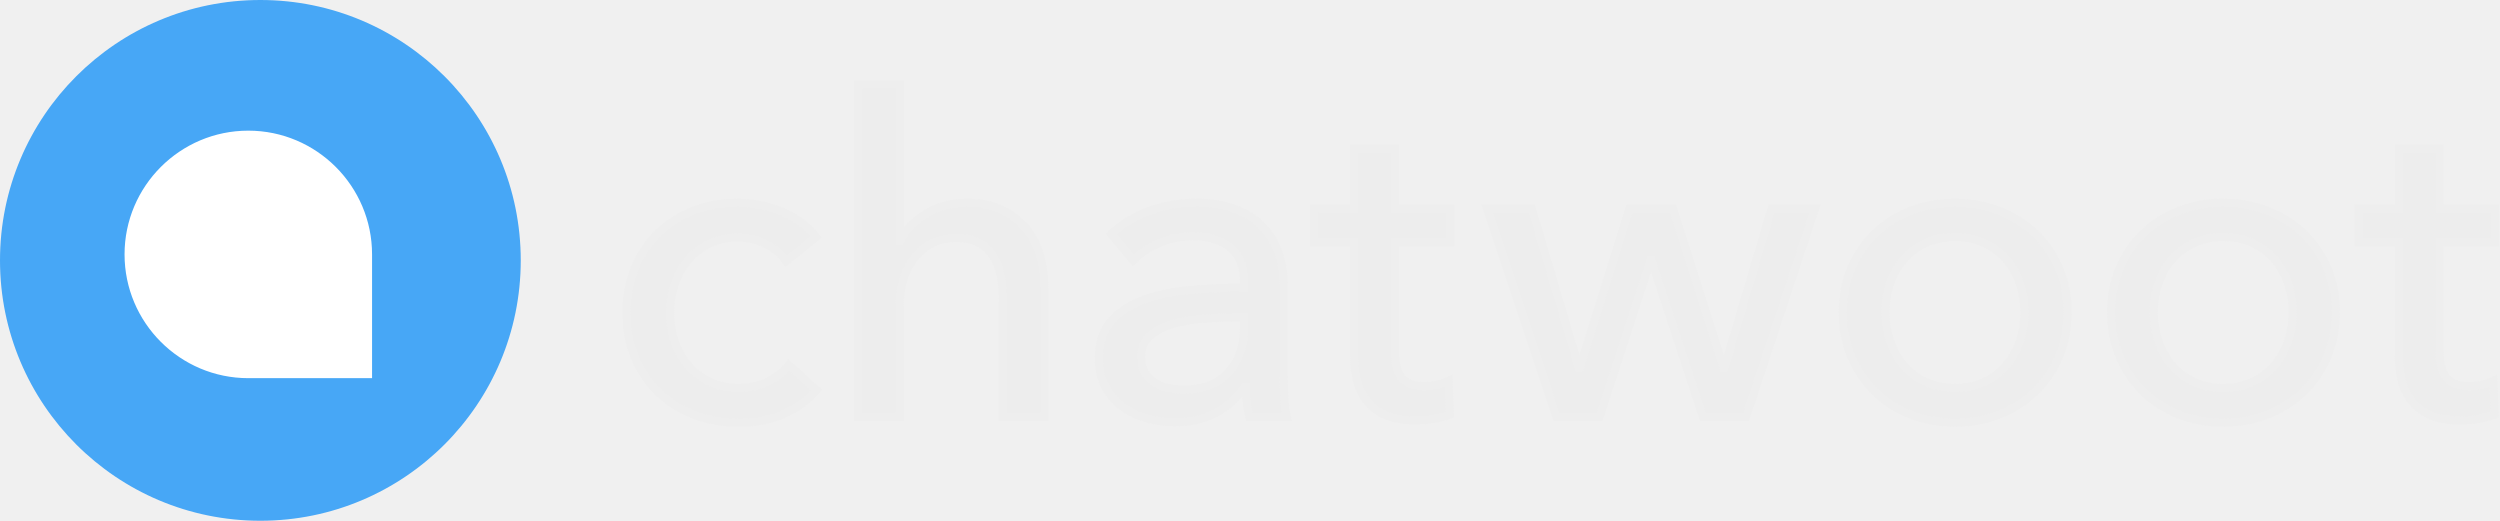
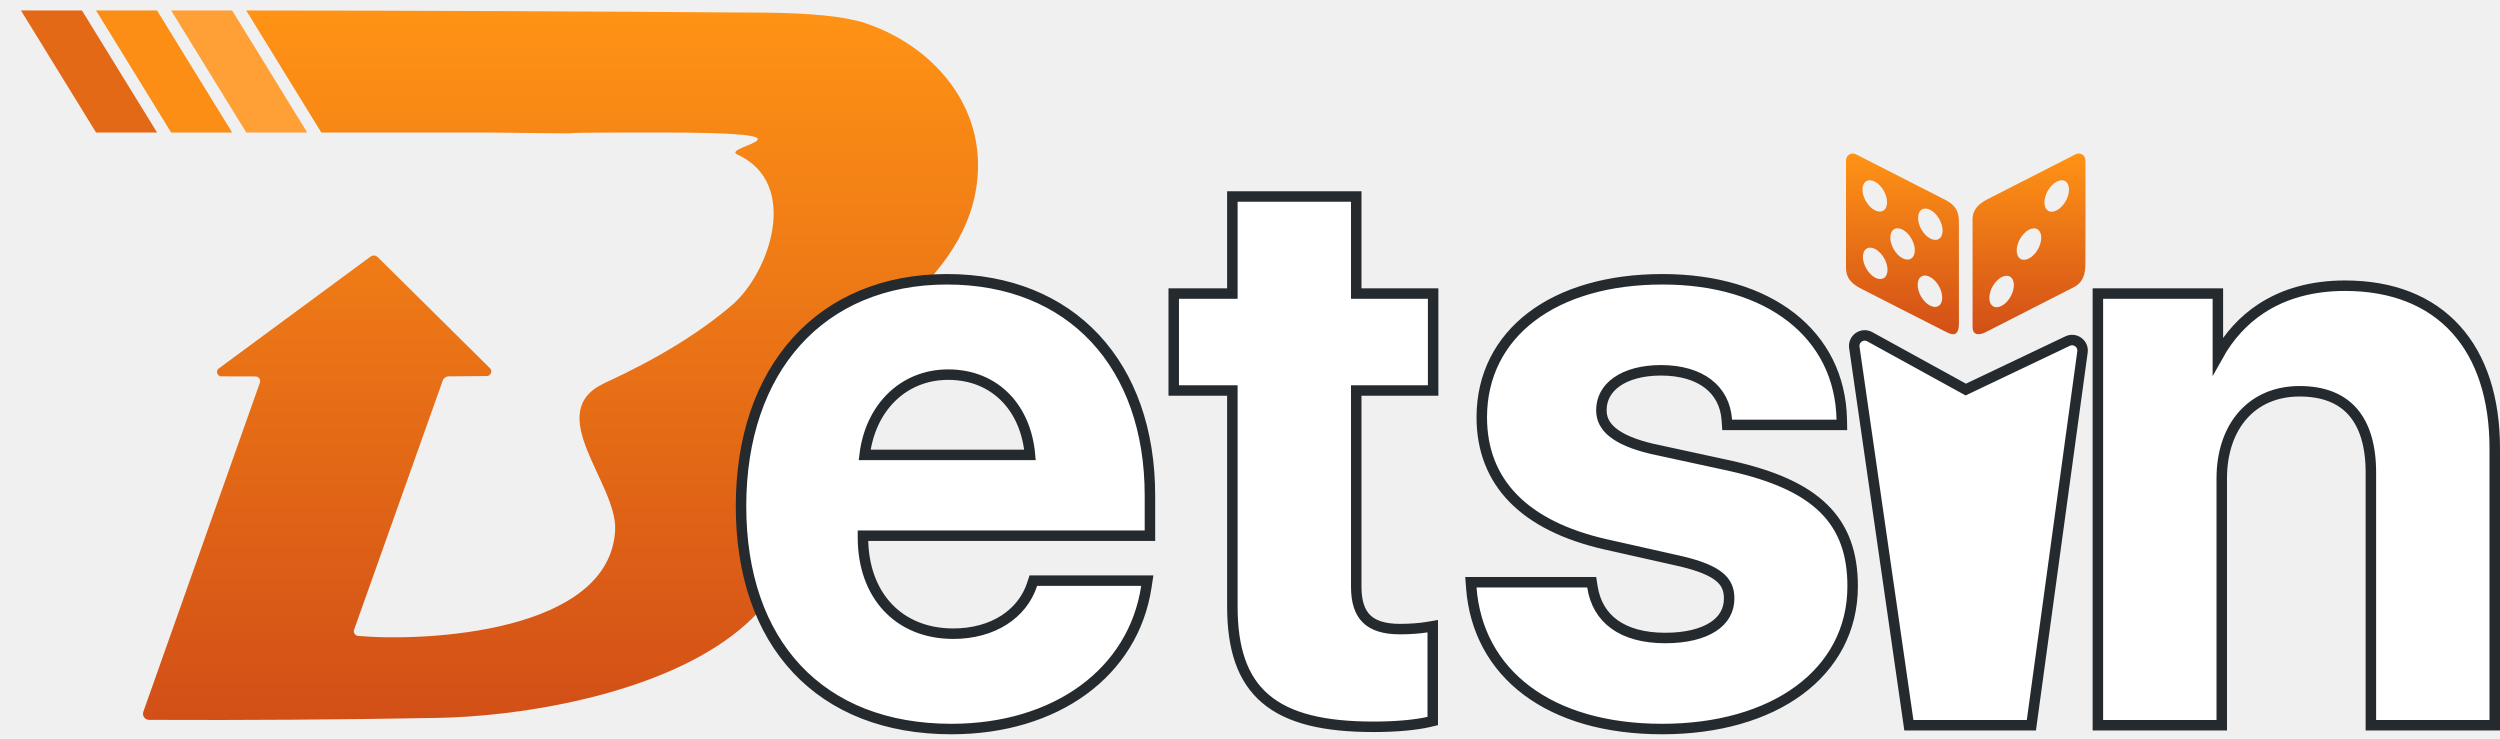
- <svg xmlns="http://www.w3.org/2000/svg" width="2458px" height="512px" viewBox="0 0 2458 512" version="1.1">
-   <g id="Page-1" stroke="none" stroke-width="1" fill="none" fill-rule="evenodd">
-     <g id="logo" fill-rule="nonzero">
-       <g id="woot-log">
-         <circle id="Oval" fill="#47A7F6" cx="256" cy="256" r="256" />
-         <path d="M362.808,368.808 L244.123,368.808 C178.699,368.808 125.457,315.562 125.457,250.122 C125.457,184.703 178.699,131.457 244.124,131.457 C309.565,131.457 362.808,184.703 362.808,250.122 L362.808,368.808 Z" id="Fill-1" stroke="#FFFFFF" stroke-width="6" fill="#FFFFFF" />
-       </g>
-       <path d="M772.982,256.848 C768.658,250.217 762.171,244.667 753.522,240.198 C744.872,235.73 735.647,233.495 725.844,233.495 C715.177,233.495 705.735,235.513 697.518,239.55 C689.302,243.586 682.31,248.992 676.544,255.767 C670.778,262.542 666.381,270.398 663.354,279.336 C660.327,288.273 658.813,297.643 658.813,307.446 C658.813,317.248 660.327,326.618 663.354,335.555 C666.381,344.493 670.778,352.349 676.544,359.124 C682.31,365.899 689.374,371.305 697.735,375.341 C706.095,379.378 715.609,381.396 726.277,381.396 C736.656,381.396 746.098,379.378 754.603,375.341 C763.108,371.305 770.099,365.827 775.577,358.908 L802.822,383.558 C794.173,393.649 783.361,401.505 770.387,407.127 C757.414,412.749 742.71,415.56 726.277,415.56 C710.42,415.56 695.789,412.965 682.382,407.776 C668.976,402.586 657.372,395.307 647.569,385.937 C637.767,376.567 630.055,365.251 624.433,351.989 C618.811,338.727 616,323.879 616,307.446 C616,291.3 618.739,276.597 624.217,263.335 C629.695,250.073 637.335,238.685 647.137,229.171 C656.939,219.657 668.544,212.305 681.95,207.115 C695.356,201.926 709.843,199.331 725.412,199.331 C739.827,199.331 754.17,202.214 768.441,207.98 C782.713,213.746 794.028,222.107 802.389,233.063 L772.982,256.848 Z M885.421,236.09 C890.322,225.999 898.683,217.35 910.504,210.143 C922.324,202.935 935.586,199.331 950.29,199.331 C963.552,199.331 974.94,201.565 984.454,206.034 C993.968,210.503 1001.896,216.485 1008.239,223.981 C1014.582,231.477 1019.267,240.27 1022.294,250.361 C1025.321,260.452 1026.835,271.263 1026.835,282.795 L1026.835,409.938 L986.184,409.938 L986.184,296.634 C986.184,288.273 985.535,280.345 984.238,272.849 C982.94,265.353 980.562,258.722 977.102,252.956 C973.643,247.19 968.958,242.577 963.047,239.117 C957.137,235.658 949.425,233.928 939.911,233.928 C923.766,233.928 910.504,240.054 900.125,252.307 C889.746,264.56 884.556,280.921 884.556,301.391 L884.556,409.938 L843.905,409.938 L843.905,83 L884.556,83 L884.556,236.09 L885.421,236.09 Z M1223.171,277.174 C1223.171,261.893 1218.558,250.577 1209.332,243.226 C1200.106,235.874 1187.853,232.198 1172.573,232.198 C1161.041,232.198 1150.157,234.432 1139.923,238.901 C1129.688,243.37 1121.111,249.064 1114.191,255.983 L1092.568,230.036 C1102.659,220.522 1114.984,213.026 1129.544,207.548 C1144.103,202.07 1159.743,199.331 1176.465,199.331 C1191.169,199.331 1203.926,201.421 1214.738,205.602 C1225.549,209.782 1234.415,215.476 1241.334,222.684 C1248.253,229.892 1253.443,238.396 1256.902,248.199 C1260.362,258.001 1262.092,268.524 1262.092,279.768 L1262.092,369.287 C1262.092,376.206 1262.308,383.486 1262.741,391.126 C1263.173,398.766 1263.966,405.037 1265.119,409.938 L1228.36,409.938 C1226.054,400.136 1224.9,390.333 1224.9,380.531 L1223.603,380.531 C1216.107,391.487 1206.665,399.991 1195.277,406.046 C1183.889,412.1 1170.411,415.128 1154.842,415.128 C1146.77,415.128 1138.337,414.046 1129.544,411.884 C1120.75,409.722 1112.75,406.19 1105.542,401.289 C1098.334,396.388 1092.352,389.901 1087.595,381.828 C1082.838,373.756 1080.46,363.809 1080.46,351.989 C1080.46,336.42 1084.64,324.095 1093.001,315.014 C1101.362,305.932 1112.317,299.013 1125.868,294.256 C1139.418,289.499 1154.698,286.399 1171.708,284.958 C1188.718,283.516 1205.872,282.795 1223.171,282.795 L1223.171,277.174 Z M1213.224,312.203 C1203.133,312.203 1192.682,312.635 1181.871,313.5 C1171.059,314.365 1161.257,316.095 1152.464,318.689 C1143.67,321.284 1136.391,325.176 1130.625,330.366 C1124.859,335.555 1121.976,342.475 1121.976,351.124 C1121.976,357.178 1123.201,362.224 1125.651,366.26 C1128.102,370.296 1131.345,373.612 1135.382,376.206 C1139.418,378.801 1143.887,380.603 1148.788,381.612 C1153.689,382.621 1158.734,383.126 1163.924,383.126 C1182.952,383.126 1197.584,377.432 1207.818,366.044 C1218.053,354.655 1223.171,340.312 1223.171,323.014 L1223.171,312.203 L1213.224,312.203 Z M1425.993,238.252 L1371.504,238.252 L1371.504,345.069 C1371.504,357.467 1373.81,366.332 1378.423,371.666 C1383.036,376.999 1390.388,379.666 1400.478,379.666 C1404.226,379.666 1408.263,379.234 1412.587,378.369 C1416.912,377.504 1420.804,376.206 1424.264,374.477 L1425.561,407.776 C1420.66,409.506 1415.254,410.875 1409.344,411.884 C1403.433,412.893 1397.307,413.398 1390.964,413.398 C1371.648,413.398 1356.872,408.064 1346.637,397.397 C1336.402,386.729 1331.285,370.729 1331.285,349.394 L1331.285,238.252 L1291.931,238.252 L1291.931,204.953 L1331.285,204.953 L1331.285,146.139 L1371.504,146.139 L1371.504,204.953 L1425.993,204.953 L1425.993,238.252 Z M1506.078,204.953 L1552.351,361.503 L1553.216,361.503 L1602.083,204.953 L1644.897,204.953 L1694.629,361.503 L1695.494,361.503 L1741.767,204.953 L1784.581,204.953 L1716.685,409.938 L1674.304,409.938 L1623.706,255.983 L1622.841,255.983 L1572.676,409.938 L1530.295,409.938 L1461.967,204.953 L1506.078,204.953 Z M2032.811,307.013 C2032.811,322.87 2030,337.429 2024.378,350.691 C2018.756,363.953 2010.972,375.413 2001.026,385.072 C1991.079,394.73 1979.331,402.226 1965.78,407.56 C1952.23,412.893 1937.671,415.56 1922.102,415.56 C1906.534,415.56 1891.974,412.893 1878.424,407.56 C1864.873,402.226 1853.197,394.73 1843.395,385.072 C1833.592,375.413 1825.88,363.953 1820.258,350.691 C1814.636,337.429 1811.825,322.87 1811.825,307.013 C1811.825,291.156 1814.636,276.669 1820.258,263.551 C1825.88,250.433 1833.592,239.117 1843.395,229.603 C1853.197,220.089 1864.873,212.665 1878.424,207.332 C1891.974,201.998 1906.534,199.331 1922.102,199.331 C1937.671,199.331 1952.23,201.998 1965.78,207.332 C1979.331,212.665 1991.079,220.089 2001.026,229.603 C2010.972,239.117 2018.756,250.433 2024.378,263.551 C2030,276.669 2032.811,291.156 2032.811,307.013 Z M1990.43,307.013 C1990.43,297.211 1988.917,287.841 1985.89,278.903 C1982.862,269.966 1978.466,262.11 1972.7,255.334 C1966.934,248.559 1959.798,243.154 1951.293,239.117 C1942.788,235.081 1933.058,233.063 1922.102,233.063 C1911.146,233.063 1901.416,235.081 1892.911,239.117 C1884.406,243.154 1877.271,248.559 1871.505,255.334 C1865.738,262.11 1861.342,269.966 1858.315,278.903 C1855.287,287.841 1853.774,297.211 1853.774,307.013 C1853.774,316.816 1855.287,326.185 1858.315,335.123 C1861.342,344.06 1865.738,351.989 1871.505,358.908 C1877.271,365.827 1884.406,371.305 1892.911,375.341 C1901.416,379.378 1911.146,381.396 1922.102,381.396 C1933.058,381.396 1942.788,379.378 1951.293,375.341 C1959.798,371.305 1966.934,365.827 1972.7,358.908 C1978.466,351.989 1982.862,344.06 1985.89,335.123 C1988.917,326.185 1990.43,316.816 1990.43,307.013 Z M2296.611,307.013 C2296.611,322.87 2293.8,337.429 2288.178,350.691 C2282.556,363.953 2274.771,375.413 2264.825,385.072 C2254.878,394.73 2243.13,402.226 2229.58,407.56 C2216.029,412.893 2201.47,415.56 2185.901,415.56 C2170.333,415.56 2155.774,412.893 2142.223,407.56 C2128.673,402.226 2116.996,394.73 2107.194,385.072 C2097.392,375.413 2089.68,363.953 2084.058,350.691 C2078.436,337.429 2075.625,322.87 2075.625,307.013 C2075.625,291.156 2078.436,276.669 2084.058,263.551 C2089.68,250.433 2097.392,239.117 2107.194,229.603 C2116.996,220.089 2128.673,212.665 2142.223,207.332 C2155.774,201.998 2170.333,199.331 2185.901,199.331 C2201.47,199.331 2216.029,201.998 2229.58,207.332 C2243.13,212.665 2254.878,220.089 2264.825,229.603 C2274.771,239.117 2282.556,250.433 2288.178,263.551 C2293.8,276.669 2296.611,291.156 2296.611,307.013 Z M2254.23,307.013 C2254.23,297.211 2252.716,287.841 2249.689,278.903 C2246.662,269.966 2242.265,262.11 2236.499,255.334 C2230.733,248.559 2223.597,243.154 2215.092,239.117 C2206.587,235.081 2196.857,233.063 2185.901,233.063 C2174.946,233.063 2165.215,235.081 2156.71,239.117 C2148.205,243.154 2141.07,248.559 2135.304,255.334 C2129.538,262.11 2125.141,269.966 2122.114,278.903 C2119.087,287.841 2117.573,297.211 2117.573,307.013 C2117.573,316.816 2119.087,326.185 2122.114,335.123 C2125.141,344.06 2129.538,351.989 2135.304,358.908 C2141.07,365.827 2148.205,371.305 2156.71,375.341 C2165.215,379.378 2174.946,381.396 2185.901,381.396 C2196.857,381.396 2206.587,379.378 2215.092,375.341 C2223.597,371.305 2230.733,365.827 2236.499,358.908 C2242.265,351.989 2246.662,344.06 2249.689,335.123 C2252.716,326.185 2254.23,316.816 2254.23,307.013 Z M2453.16,238.252 L2398.671,238.252 L2398.671,345.069 C2398.671,357.467 2400.977,366.332 2405.59,371.666 C2410.203,376.999 2417.554,379.666 2427.645,379.666 C2431.393,379.666 2435.429,379.234 2439.754,378.369 C2444.079,377.504 2447.971,376.206 2451.43,374.477 L2452.728,407.776 C2447.827,409.506 2442.421,410.875 2436.511,411.884 C2430.6,412.893 2424.474,413.398 2418.131,413.398 C2398.815,413.398 2384.039,408.064 2373.804,397.397 C2363.569,386.729 2358.452,370.729 2358.452,349.394 L2358.452,238.252 L2319.098,238.252 L2319.098,204.953 L2358.452,204.953 L2358.452,146.139 L2398.671,146.139 L2398.671,204.953 L2453.16,204.953 L2453.16,238.252 Z" id="chatwoot" stroke="#EEEEEE" stroke-width="8" fill="#EDEDED" />
-     </g>
-   </g>
+ <svg xmlns="http://www.w3.org/2000/svg" width="477" height="141" viewBox="0 0 477 141" fill="none">
+   <path d="M67.565 120.141C67.518 120.27 67.502 120.408 67.519 120.545C67.535 120.682 67.583 120.813 67.659 120.929C67.735 121.045 67.838 121.143 67.958 121.214C68.078 121.286 68.213 121.329 68.353 121.341C81.551 122.469 116.347 120.642 117.368 101.158C117.833 92.276 103.328 78.648 115.344 73.096C125.337 68.5 133.443 63.539 139.664 58.214C146.827 52.072 152.772 34.987 140.666 29.472C137.328 27.95 159.112 25.281 125.687 25.281C92.263 25.281 125.544 25.651 92.557 25.281C91.829 25.269 61.306 25.281 61.306 25.281L46.98 2C81.423 2.024 111.088 2.161 145.735 2.412C154.784 2.484 161.219 3.146 165.04 4.4C176.734 8.268 186.35 18.189 186.601 30.994C187.013 52.573 162.801 66.613 145.806 73.974C145.527 74.097 145.277 74.279 145.073 74.507C144.87 74.735 144.717 75.003 144.626 75.295C144.534 75.586 144.506 75.894 144.543 76.197C144.58 76.501 144.681 76.793 144.839 77.054C172.31 122.756 113.571 136.437 83.432 136.975C64.986 137.309 46.654 137.434 28.436 137.351C28.251 137.349 28.07 137.304 27.906 137.219C27.743 137.133 27.602 137.011 27.495 136.86C27.389 136.71 27.319 136.536 27.293 136.354C27.266 136.171 27.284 135.985 27.343 135.811L49.585 73.024C49.634 72.889 49.65 72.744 49.631 72.602C49.612 72.459 49.559 72.323 49.476 72.206C49.394 72.088 49.284 71.992 49.156 71.926C49.029 71.859 48.887 71.825 48.743 71.825L42.243 71.807C42.065 71.805 41.892 71.748 41.748 71.644C41.603 71.539 41.495 71.393 41.44 71.226C41.384 71.058 41.383 70.879 41.437 70.713C41.491 70.547 41.598 70.403 41.741 70.302L70.609 49.027C71.147 48.621 71.66 48.657 72.15 49.135L93.478 70.249C93.603 70.37 93.688 70.526 93.723 70.696C93.759 70.867 93.743 71.043 93.678 71.205C93.612 71.366 93.501 71.504 93.357 71.602C93.213 71.699 93.043 71.752 92.869 71.753L85.706 71.807C85.073 71.807 84.65 72.111 84.435 72.72L67.565 120.141Z" fill="url(#paint0_linear_953_213)" />
+   <path d="M32.653 2H44.293L58.62 25.281H46.98L32.653 2Z" fill="#FFA037" />
+   <path d="M18.327 2H29.967L44.294 25.281H32.653L18.327 2Z" fill="#FC8E15" />
+   <path d="M4 2H15.64L29.967 25.281H18.327L4 2Z" fill="#E36917" />
+   <path d="M197.884 110.786H197.158L196.933 111.477C195.096 117.122 189.477 120.907 181.879 120.907C176.608 120.907 172.325 119.034 169.356 115.855C166.38 112.669 164.652 108.092 164.652 102.565V102.216H218.409H219.409V101.216V94.544C219.409 82.127 215.698 71.8 208.952 64.569C202.198 57.329 192.49 53.287 180.694 53.287C168.7 53.287 158.841 57.543 151.989 65.143C145.147 72.732 141.386 83.56 141.386 96.568C141.386 109.611 145.109 120.262 152.049 127.661C158.996 135.067 169.06 139.1 181.509 139.1C201.493 139.1 216.266 128.299 218.73 111.935L218.904 110.786H217.742H197.884ZM236.135 37.494H235.135V38.494V56.011H224.947H223.947V57.011V73.504V74.504H224.947H235.135V115.71C235.135 123.679 236.982 129.524 241.452 133.33C245.879 137.099 252.666 138.675 262.069 138.675C266.48 138.675 270.27 138.298 272.598 137.749L273.368 137.567V136.776V120.658V119.475L272.202 119.672C270.937 119.885 268.994 120.033 267.107 120.033C264.054 120.033 262.024 119.33 260.748 118.086C259.477 116.847 258.771 114.89 258.771 111.962V74.504H272.442H273.442V73.504V57.011V56.011H272.442H258.771V38.494V37.494H257.771H236.135ZM350.409 81.075H351.428L351.409 80.056C351.255 71.961 347.8 65.23 341.79 60.545C335.801 55.876 327.341 53.287 317.214 53.287C306.873 53.287 298.268 55.835 292.223 60.425C286.152 65.034 282.723 71.661 282.723 79.626C282.723 85.785 284.735 90.991 288.74 95.093C292.725 99.173 298.61 102.089 306.247 103.84L306.251 103.841L320.906 107.136C320.908 107.136 320.911 107.137 320.914 107.138C324.429 107.99 326.688 108.941 328.063 110.074C329.366 111.15 329.922 112.43 329.922 114.185C329.922 116.442 328.877 118.276 326.865 119.589C324.814 120.927 321.73 121.731 317.733 121.731C313.578 121.731 310.338 120.789 308.037 119.128C305.755 117.481 304.31 115.068 303.828 111.934L303.697 111.086H302.839H281.722H280.644L280.725 112.162C281.339 120.276 285.036 127.047 291.329 131.768C297.603 136.476 306.39 139.1 317.14 139.1C327.778 139.1 336.84 136.458 343.269 131.717C349.722 126.959 353.484 120.109 353.484 111.861C353.484 105.668 351.811 100.792 347.97 97.017C344.171 93.282 338.362 90.735 330.327 88.921L330.319 88.919L315.148 85.624C315.145 85.624 315.142 85.623 315.139 85.622C311.723 84.813 309.297 83.77 307.743 82.527C306.228 81.316 305.544 79.923 305.544 78.276C305.544 76.047 306.581 74.185 308.497 72.845C310.441 71.487 313.315 70.655 316.918 70.655C320.762 70.655 323.807 71.609 325.921 73.239C328.016 74.854 329.276 77.19 329.48 80.144L329.544 81.075H330.477H350.409ZM364.088 137.518L364.212 138.375H365.078H386.714H387.586L387.704 137.511L397.339 67.156C397.555 65.58 395.934 64.395 394.498 65.079L375.074 74.328L356.75 64.25C355.303 63.454 353.571 64.654 353.806 66.288L364.088 137.518ZM400.275 137.375V138.375H401.275H422.911H423.911V137.375V91.271C423.911 86.253 425.39 82.102 427.947 79.218C430.493 76.347 434.177 74.654 438.767 74.654C443.407 74.654 446.749 76.079 448.95 78.619C451.172 81.184 452.364 85.037 452.364 90.146V137.375V138.375H453.364H475H476V137.375V85.573C476 75.998 473.473 68.214 468.572 62.814C463.658 57.4 456.474 54.512 447.436 54.512C441.161 54.512 435.814 56.014 431.478 58.844C428.029 61.095 425.256 64.162 423.17 67.909V57.011V56.011H422.17H401.275H400.275V57.011V137.375ZM196.52 86.797H164.975C166.071 77.751 172.381 71.48 180.916 71.48C185.475 71.48 189.265 73.141 191.974 75.977C194.496 78.618 196.129 82.331 196.52 86.797Z" fill="white" stroke="#252A2E" stroke-width="2" />
+   <path d="M371.532 63.444C366.028 60.655 360.528 57.861 355.038 55.042C353.349 54.175 352.217 53.079 352.217 51.16C352.22 44.307 352.22 37.454 352.217 30.604C352.217 30.379 352.273 30.157 352.379 29.961C352.486 29.765 352.639 29.599 352.825 29.48C353.011 29.362 353.224 29.294 353.443 29.283C353.661 29.272 353.879 29.319 354.076 29.418C359.717 32.288 365.423 35.198 371.194 38.15C372.945 39.05 373.751 40.198 373.759 42.173C373.778 48.695 373.779 55.215 373.762 61.733C373.759 63.392 373.218 64.3 371.532 63.444ZM359.345 40.183C359.566 40.047 359.742 39.839 359.864 39.572C359.985 39.306 360.049 38.984 360.053 38.628C360.057 38.271 360 37.886 359.886 37.493C359.772 37.101 359.602 36.709 359.387 36.341C359.172 35.973 358.915 35.635 358.632 35.347C358.349 35.059 358.045 34.827 357.737 34.663C357.428 34.498 357.123 34.406 356.836 34.391C356.55 34.376 356.29 34.439 356.069 34.575C355.848 34.712 355.672 34.919 355.551 35.186C355.429 35.453 355.365 35.774 355.361 36.13C355.357 36.487 355.414 36.873 355.528 37.265C355.643 37.657 355.812 38.049 356.027 38.417C356.243 38.785 356.499 39.123 356.782 39.411C357.065 39.699 357.37 39.932 357.678 40.096C357.986 40.26 358.292 40.352 358.578 40.367C358.864 40.382 359.125 40.319 359.345 40.183ZM369.935 45.591C370.382 45.317 370.638 44.759 370.649 44.039C370.66 43.319 370.423 42.496 369.992 41.752C369.56 41.008 368.969 40.403 368.348 40.07C367.728 39.737 367.128 39.704 366.682 39.977C366.235 40.251 365.979 40.809 365.968 41.529C365.957 42.249 366.194 43.072 366.625 43.816C367.057 44.56 367.648 45.165 368.269 45.498C368.889 45.831 369.489 45.864 369.935 45.591ZM364.635 49.344C365.08 49.071 365.336 48.513 365.347 47.794C365.357 47.075 365.121 46.254 364.69 45.51C364.476 45.142 364.222 44.804 363.94 44.516C363.658 44.228 363.356 43.995 363.049 43.83C362.742 43.665 362.437 43.572 362.151 43.556C361.866 43.54 361.605 43.602 361.385 43.737C360.939 44.01 360.683 44.568 360.673 45.286C360.662 46.005 360.899 46.827 361.33 47.57C361.543 47.939 361.798 48.276 362.079 48.565C362.361 48.853 362.664 49.086 362.971 49.251C363.278 49.416 363.582 49.509 363.868 49.525C364.154 49.541 364.414 49.479 364.635 49.344ZM359.432 53.055C359.877 52.78 360.13 52.221 360.137 51.499C360.143 50.778 359.902 49.954 359.467 49.209C359.031 48.464 358.437 47.858 357.815 47.525C357.192 47.193 356.593 47.16 356.148 47.435C355.703 47.709 355.45 48.269 355.443 48.99C355.437 49.712 355.678 50.536 356.113 51.281C356.549 52.026 357.143 52.632 357.766 52.965C358.388 53.297 358.987 53.33 359.432 53.055ZM369.873 58.372C370.093 58.236 370.269 58.028 370.39 57.762C370.511 57.495 370.575 57.174 370.578 56.817C370.582 56.46 370.524 56.074 370.409 55.682C370.295 55.289 370.125 54.897 369.909 54.529C369.475 53.784 368.881 53.179 368.259 52.847C367.637 52.515 367.037 52.483 366.593 52.758C366.373 52.894 366.197 53.101 366.076 53.368C365.955 53.635 365.891 53.956 365.888 54.312C365.884 54.669 365.942 55.055 366.056 55.448C366.171 55.84 366.341 56.232 366.556 56.601C366.991 57.345 367.585 57.95 368.207 58.282C368.829 58.614 369.428 58.647 369.873 58.372Z" fill="url(#paint1_linear_953_213)" />
+   <path d="M395.702 54.788C390.068 57.654 384.452 60.538 378.818 63.4C377.752 63.942 376.373 64.094 376.369 62.428C376.362 55.595 376.359 48.759 376.362 41.921C376.365 39.954 377.543 38.874 379.269 37.99C384.929 35.092 390.522 32.235 396.048 29.419C396.243 29.319 396.459 29.272 396.676 29.283C396.894 29.293 397.105 29.36 397.29 29.478C397.475 29.596 397.628 29.76 397.735 29.956C397.842 30.151 397.898 30.371 397.899 30.595C397.926 37.136 397.923 43.73 397.892 50.378C397.881 52.379 397.406 53.919 395.702 54.788ZM390.778 40.212C391.223 40.487 391.823 40.455 392.445 40.121C393.067 39.788 393.662 39.181 394.097 38.434C394.532 37.688 394.773 36.862 394.767 36.139C394.76 35.416 394.507 34.855 394.062 34.58C393.618 34.305 393.018 34.337 392.396 34.671C391.773 35.004 391.179 35.611 390.744 36.358C390.308 37.105 390.067 37.931 390.074 38.653C390.08 39.376 390.334 39.937 390.778 40.212ZM385.5 49.385C385.946 49.659 386.546 49.625 387.167 49.291C387.788 48.957 388.38 48.35 388.812 47.603C389.244 46.856 389.481 46.031 389.471 45.309C389.46 44.587 389.204 44.028 388.757 43.754C388.311 43.479 387.711 43.513 387.09 43.847C386.469 44.181 385.877 44.788 385.446 45.535C385.014 46.282 384.777 47.107 384.787 47.829C384.797 48.551 385.054 49.11 385.5 49.385ZM380.277 58.431C380.498 58.567 380.758 58.628 381.044 58.612C381.329 58.596 381.635 58.502 381.942 58.336C382.249 58.171 382.552 57.936 382.835 57.647C383.117 57.357 383.372 57.017 383.586 56.648C383.8 56.278 383.968 55.885 384.081 55.492C384.194 55.098 384.25 54.712 384.245 54.355C384.24 53.997 384.175 53.676 384.053 53.409C383.931 53.143 383.755 52.936 383.534 52.8C383.314 52.664 383.053 52.603 382.767 52.619C382.482 52.636 382.176 52.729 381.869 52.895C381.562 53.06 381.259 53.295 380.977 53.585C380.695 53.874 380.439 54.214 380.225 54.584C380.012 54.953 379.843 55.346 379.73 55.739C379.617 56.133 379.561 56.519 379.566 56.877C379.571 57.234 379.636 57.555 379.758 57.822C379.88 58.089 380.056 58.296 380.277 58.431Z" fill="url(#paint2_linear_953_213)" />
+   <defs>
+     <linearGradient id="paint0_linear_953_213" x1="106.944" y1="2" x2="106.944" y2="137.376" gradientUnits="userSpaceOnUse">
+       <stop stop-color="#FF9315" />
+       <stop offset="1" stop-color="#D24F17" />
+     </linearGradient>
+     <linearGradient id="paint1_linear_953_213" x1="362.996" y1="29.281" x2="362.996" y2="63.772" gradientUnits="userSpaceOnUse">
+       <stop stop-color="#FF9315" />
+       <stop offset="1" stop-color="#D24F17" />
+     </linearGradient>
+     <linearGradient id="paint2_linear_953_213" x1="387.139" y1="29.281" x2="387.139" y2="63.772" gradientUnits="userSpaceOnUse">
+       <stop stop-color="#FF9315" />
+       <stop offset="1" stop-color="#D24F17" />
+     </linearGradient>
+   </defs>
</svg>
